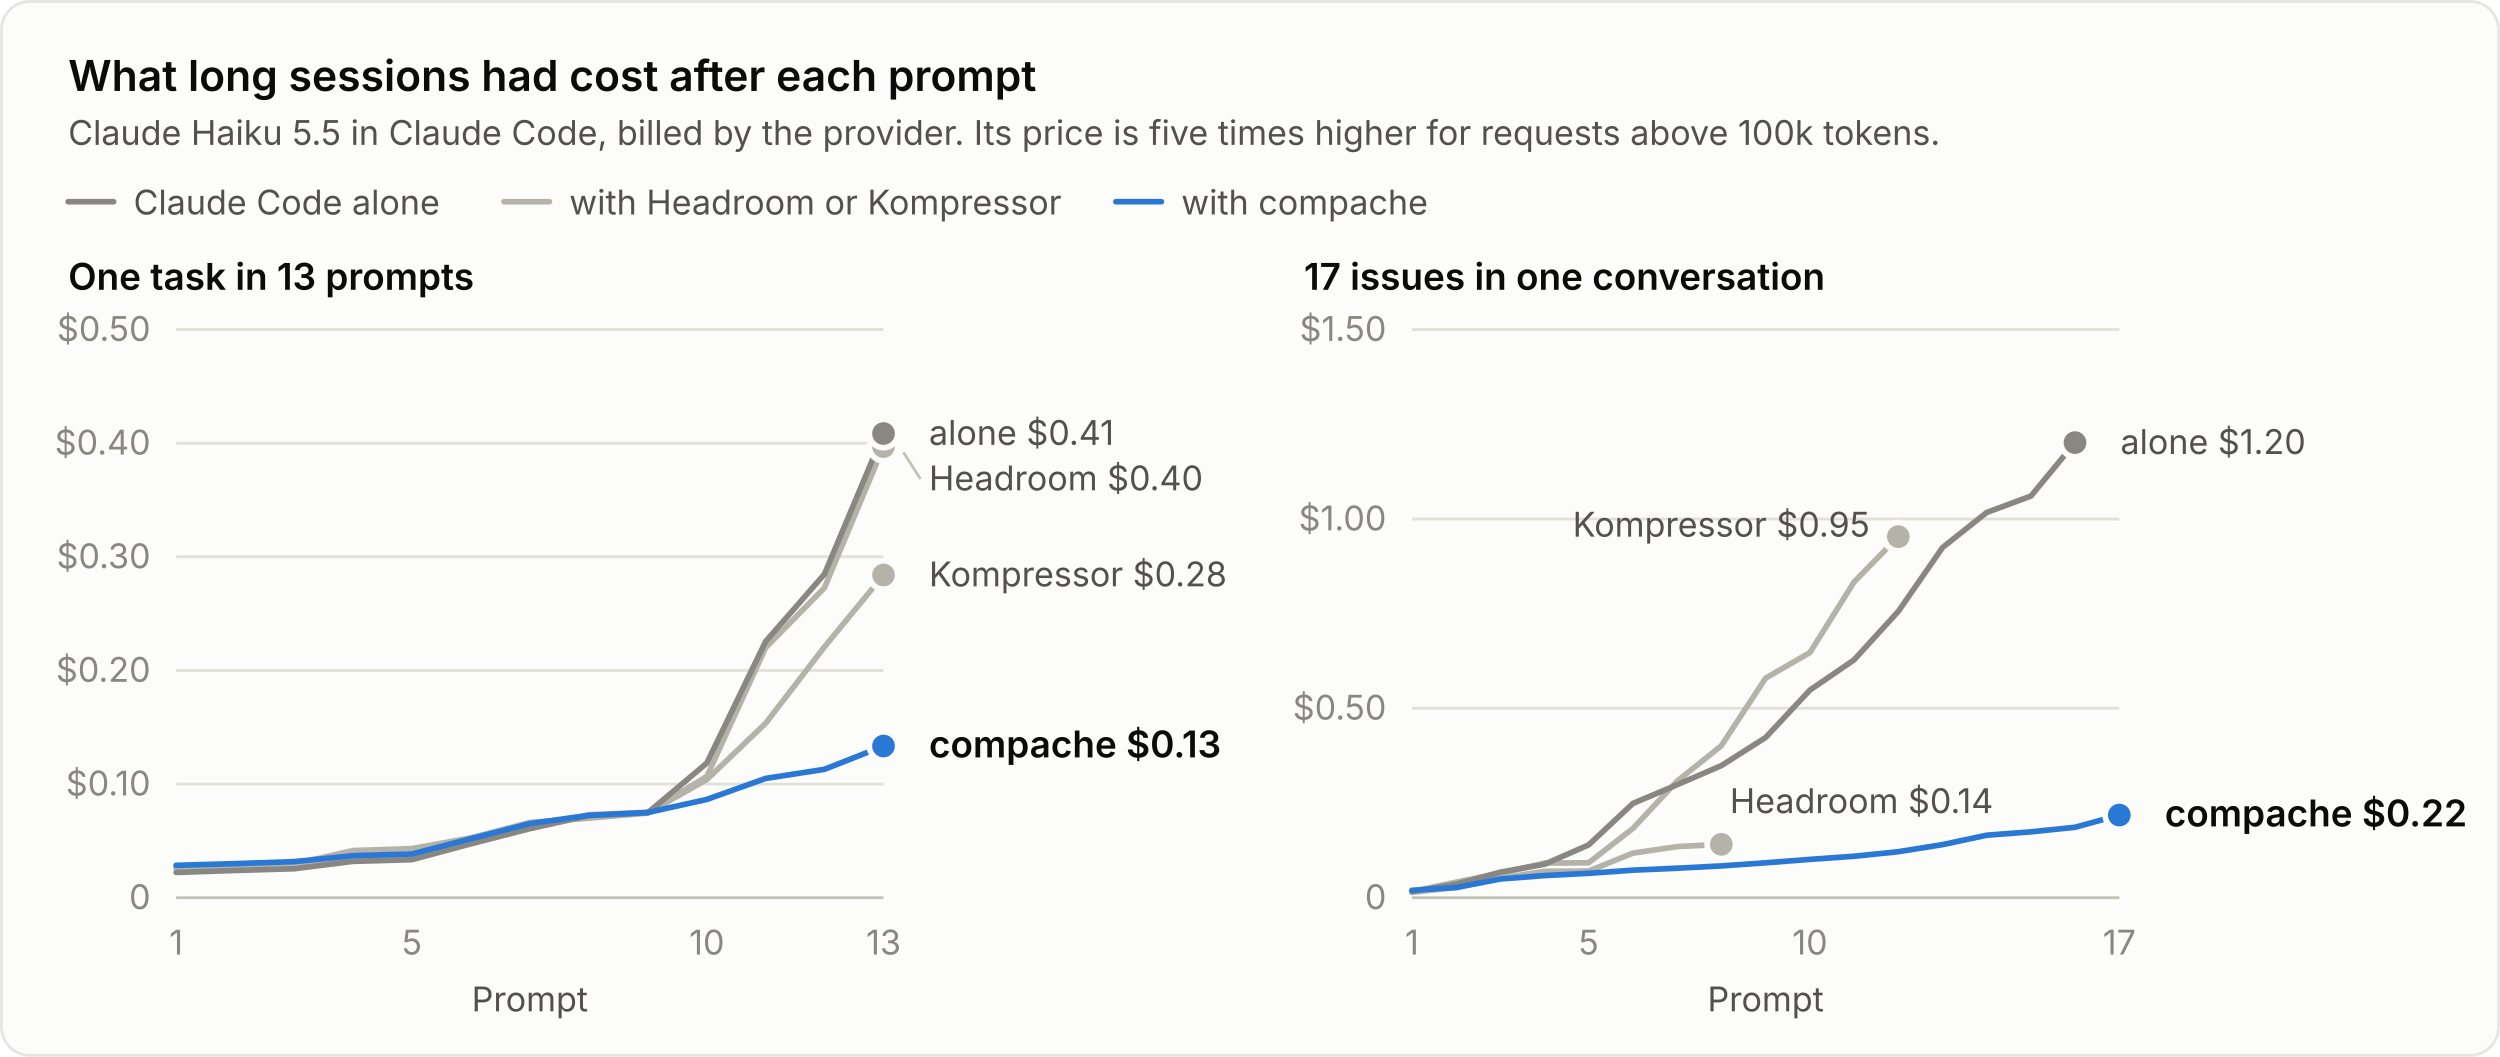
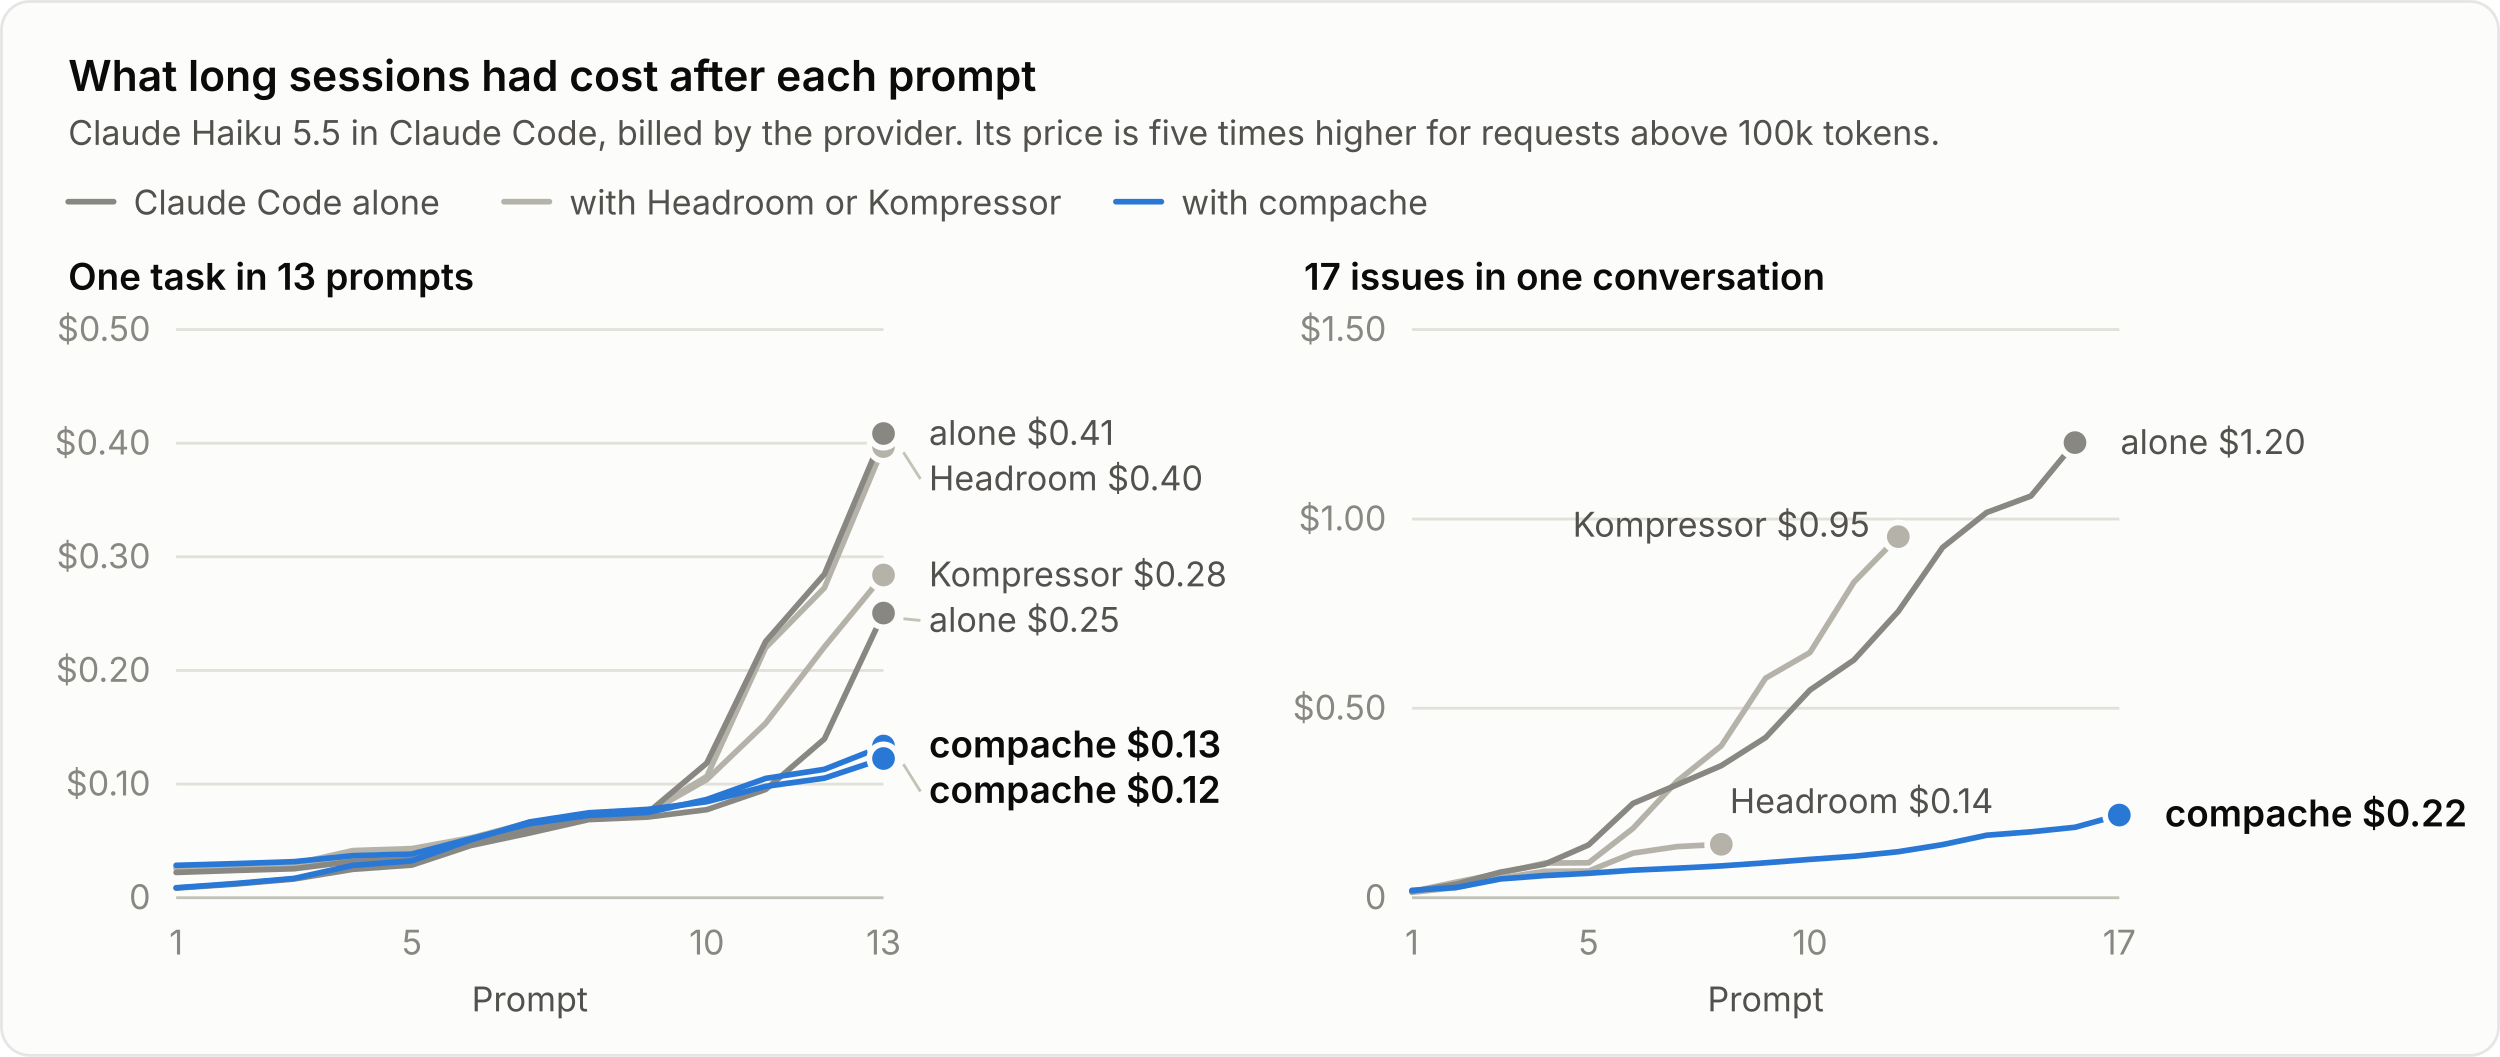
<svg xmlns="http://www.w3.org/2000/svg" width="880" height="372" viewBox="0 0 880 372" role="img" aria-labelledby="t d">
  <style>
text{font-family:system-ui,-apple-system,"Segoe UI",sans-serif;font-size:12px;fill:#0b0b0b}
.surface{fill:#fcfcfb;stroke:rgba(11,11,11,.1)}
.t2{fill:#52514e}.tm{fill:#898781}.b{font-weight:600}.h{font-size:13px;font-weight:600}.big{font-size:15px;font-weight:600}
.grid{stroke:#e1e0d9}.axis{stroke:#c3c2b7}.box{fill:none;stroke:#c3c2b7}
.c{fill:#2a78d6}.cs{stroke:#2a78d6}.n{fill:#898781}.ns{stroke:#898781}.o{fill:#eb6834}.os{stroke:#eb6834}
.cell{fill:#e1e0d9}.ring{stroke:#fcfcfb;stroke-width:2}.line{fill:none;stroke-width:2;stroke-linecap:round;stroke-linejoin:round}
.arc{fill:none;stroke-width:1.75;stroke-linecap:round}
@media (prefers-color-scheme:dark){
text{fill:#f0efec}.surface{fill:#1a1a19;stroke:rgba(255,255,255,.1)}.t2{fill:#c3c2b7}
.grid{stroke:#2c2c2a}.axis{stroke:#383835}.box{stroke:#52514e}
.c{fill:#3987e5}.cs{stroke:#3987e5}.o{fill:#d95926}.os{stroke:#d95926}
.cell{fill:#383835}.ring{stroke:#1a1a19}
}
</style>
  <rect class="surface" x=".5" y=".5" width="879" height="371" rx="10" />
  <style>.n2s{stroke:#b5b3a9}.n2{fill:#b5b3a9}@media (prefers-color-scheme:dark){.n2s{stroke:#66655f}.n2{fill:#66655f}}</style>
  <text x="24.0" y="32.0" class="big">What long sessions had cost after each prompt</text>
  <text x="24.0" y="51.0" class="t2">Claude Haiku 5.5 in Claude Code, billed by the provider. Its price is five times higher for requests above 100k tokens.</text>
  <path class="line ns" d="M24,71 h16" />
  <text x="47.0" y="75.5" class="t2">Claude Code alone</text>
  <path class="line n2s" d="M177.4,71 h16" />
  <text x="200.4" y="75.5" class="t2">with Headroom or Kompressor</text>
  <path class="line cs" d="M392.8,71 h16" />
  <text x="415.8" y="75.5" class="t2">with compache</text>
  <text x="24.0" y="102.0" class="h">One task in 13 prompts</text>
  <line class="axis" x1="62.0" x2="311.0" y1="316.0" y2="316.0" />
  <text x="53.0" y="320.0" class="tm" text-anchor="end">0</text>
  <line class="grid" x1="62.0" x2="311.0" y1="276.0" y2="276.0" />
  <text x="53.0" y="280.0" class="tm" text-anchor="end">$0.10</text>
  <line class="grid" x1="62.0" x2="311.0" y1="236.0" y2="236.0" />
  <text x="53.0" y="240.0" class="tm" text-anchor="end">$0.20</text>
  <line class="grid" x1="62.0" x2="311.0" y1="196.0" y2="196.0" />
  <text x="53.0" y="200.0" class="tm" text-anchor="end">$0.30</text>
  <line class="grid" x1="62.0" x2="311.0" y1="156.0" y2="156.0" />
  <text x="53.0" y="160.0" class="tm" text-anchor="end">$0.40</text>
  <line class="grid" x1="62.0" x2="311.0" y1="116.0" y2="116.0" />
  <text x="53.0" y="120.0" class="tm" text-anchor="end">$0.50</text>
  <text x="62.0" y="336.0" class="tm" text-anchor="middle">1</text>
  <text x="145.0" y="336.0" class="tm" text-anchor="middle">5</text>
  <text x="248.8" y="336.0" class="tm" text-anchor="middle">10</text>
  <text x="311.0" y="336.0" class="tm" text-anchor="middle">13</text>
  <text x="186.5" y="356.0" class="t2" text-anchor="middle">Prompt</text>
  <polyline class="line n2s" points="62.0,305.7 82.8,305.1 103.5,304.5 124.2,301.8 145.0,301.2 165.8,295.2 186.5,291.3 207.2,286.8 228.0,285.9 248.8,273.3 269.5,228.0 290.2,206.9 311.0,157.2" />
  <polyline class="line n2s" points="62.0,305.3 82.8,304.7 103.5,304.1 124.2,299.4 145.0,298.7 165.8,294.9 186.5,289.5 207.2,288.0 228.0,286.2 248.8,274.4 269.5,254.6 290.2,227.7 311.0,202.4" />
  <polyline class="line ns" points="62.0,307.1 82.8,306.4 103.5,305.8 124.2,303.2 145.0,302.6 165.8,297.0 186.5,291.7 207.2,287.1 228.0,286.1 248.8,268.6 269.5,225.8 290.2,202.1 311.0,152.6" />
+   <polyline class="line ns" points="62.0,312.6 82.8,311.2 103.5,309.4 124.2,306.0 145.0,304.5 165.8,297.6 186.5,293.2 207.2,288.5 228.0,287.6 248.8,285.0 269.5,277.9 290.2,260.1 311.0,215.8" />
  <polyline class="line cs" points="62.0,304.6 82.8,304.0 103.5,303.3 124.2,301.2 145.0,300.6 165.8,295.2 186.5,289.9 207.2,287.0 228.0,286.0 248.8,281.4 269.5,274.0 290.2,270.8 311.0,262.6" />
+   <polyline class="line cs" points="62.0,312.5 82.8,311.0 103.5,309.2 124.2,304.6 145.0,303.0 165.8,295.6 186.5,289.3 207.2,286.1 228.0,284.9 248.8,282.2 269.5,276.8 290.2,273.9 311.0,267.0" />
  <circle class="n2 ring" cx="311.0" cy="157.2" r="5" />
  <circle class="n2 ring" cx="311.0" cy="202.4" r="5" />
  <circle class="n ring" cx="311.0" cy="152.6" r="5" />
+   <circle class="n ring" cx="311.0" cy="215.8" r="5" />
  <circle class="c ring" cx="311.0" cy="262.6" r="5" />
+   <circle class="c ring" cx="311.0" cy="267.0" r="5" />
  <text x="327.0" y="156.6" class="t2">alone $0.41</text>
  <line class="axis" x1="318.0" y1="159.2" x2="324.0" y2="168.6" />
  <text x="327.0" y="172.6" class="t2">Headroom $0.40</text>
  <text x="327.0" y="206.4" class="t2">Kompressor $0.28</text>
+   <line class="axis" x1="318.0" y1="217.8" x2="324.0" y2="218.4" />
+   <text x="327.0" y="222.4" class="t2">alone $0.25</text>
  <text x="327.0" y="266.6" class="h">compache $0.13</text>
+   <line class="axis" x1="318.0" y1="269.0" x2="324.0" y2="278.6" />
+   <text x="327.0" y="282.6" class="h">compache $0.12</text>
  <text x="459.0" y="102.0" class="h">17 issues in one conversation</text>
  <line class="axis" x1="497.0" x2="746.0" y1="316.0" y2="316.0" />
  <text x="488.0" y="320.0" class="tm" text-anchor="end">0</text>
  <line class="grid" x1="497.0" x2="746.0" y1="249.3" y2="249.3" />
  <text x="488.0" y="253.3" class="tm" text-anchor="end">$0.50</text>
  <line class="grid" x1="497.0" x2="746.0" y1="182.7" y2="182.7" />
  <text x="488.0" y="186.7" class="tm" text-anchor="end">$1.00</text>
  <line class="grid" x1="497.0" x2="746.0" y1="116.0" y2="116.0" />
  <text x="488.0" y="120.0" class="tm" text-anchor="end">$1.50</text>
  <text x="497.0" y="336.0" class="tm" text-anchor="middle">1</text>
  <text x="559.2" y="336.0" class="tm" text-anchor="middle">5</text>
  <text x="637.1" y="336.0" class="tm" text-anchor="middle">10</text>
  <text x="746.0" y="336.0" class="tm" text-anchor="middle">17</text>
  <text x="621.5" y="356.0" class="t2" text-anchor="middle">Prompt</text>
  <polyline class="line n2s" points="497.0,314.1 512.6,312.4 528.1,309.1 543.7,306.7 559.2,306.6 574.8,300.3 590.4,298.0 605.9,297.2" />
  <polyline class="line n2s" points="497.0,313.8 512.6,310.5 528.1,307.4 543.7,303.8 559.2,303.7 574.8,291.6 590.4,274.9 605.9,262.5 621.5,238.7 637.1,229.7 652.6,204.9 668.2,188.9" />
  <polyline class="line ns" points="497.0,313.8 512.6,311.2 528.1,307.0 543.7,304.2 559.2,297.4 574.8,282.8 590.4,276.2 605.9,269.5 621.5,259.6 637.1,242.9 652.6,232.3 668.2,215.2 683.8,192.7 699.3,180.4 714.9,174.6 730.4,155.8" />
  <polyline class="line cs" points="497.0,313.4 512.6,312.4 528.1,309.4 543.7,308.2 559.2,307.4 574.8,306.3 590.4,305.6 605.9,304.8 621.5,303.7 637.1,302.5 652.6,301.4 668.2,299.8 683.8,297.3 699.3,294.0 714.9,292.8 730.4,291.2 746.0,286.9" />
  <circle class="n2 ring" cx="605.9" cy="297.2" r="5" />
  <circle class="n2 ring" cx="668.2" cy="188.9" r="5" />
  <circle class="n ring" cx="730.4" cy="155.8" r="5" />
  <circle class="c ring" cx="746.0" cy="286.9" r="5" />
  <text x="746.4" y="159.8" class="t2">alone $1.20</text>
  <text x="658.2" y="188.9" class="t2" text-anchor="end">Kompressor $0.95</text>
  <text x="762.0" y="290.9" class="h">compache $0.22</text>
  <text x="608.9" y="286.2" class="t2">Headroom $0.14</text>
</svg>
